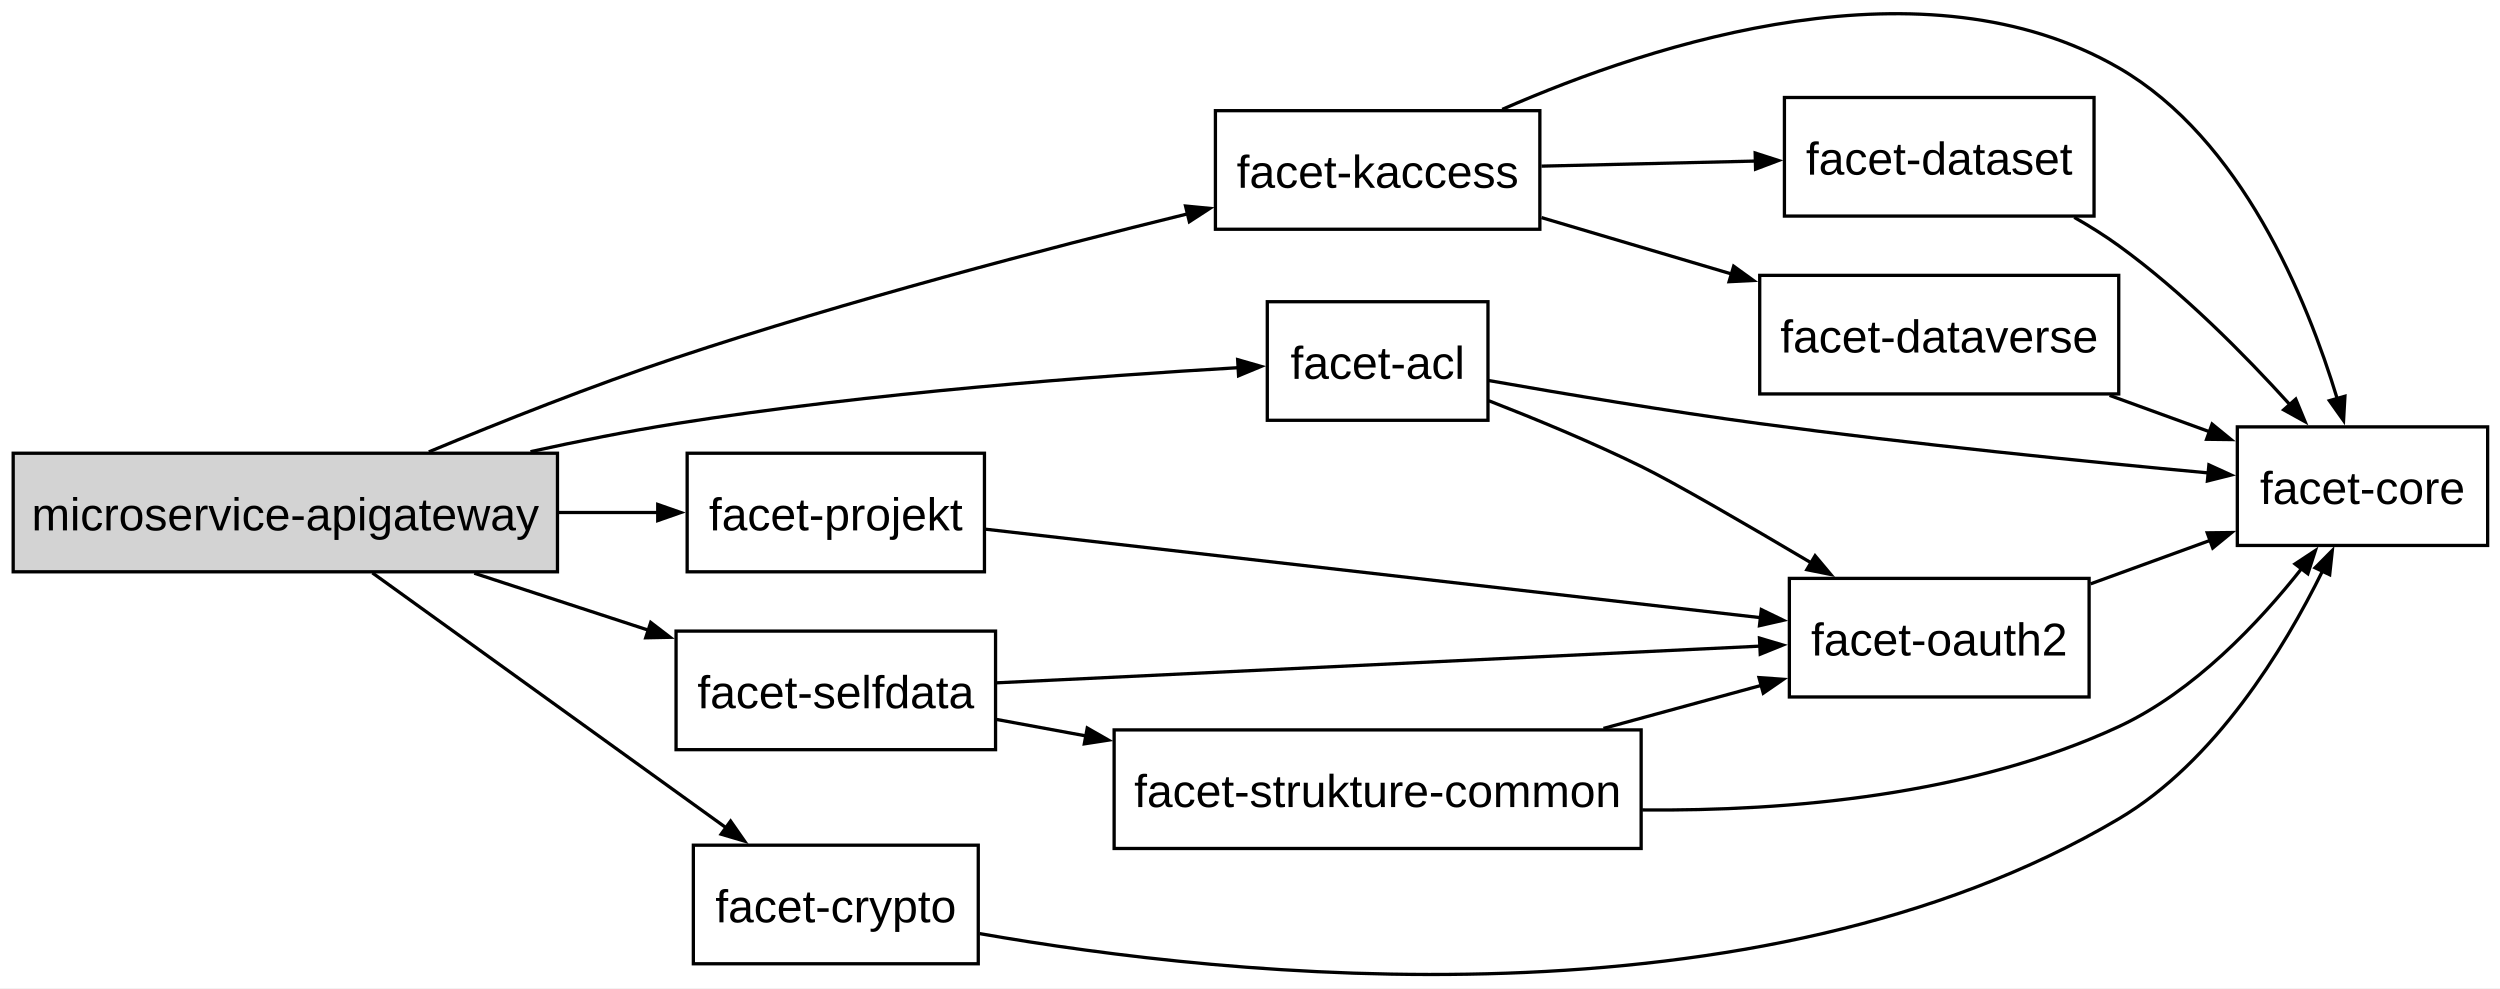
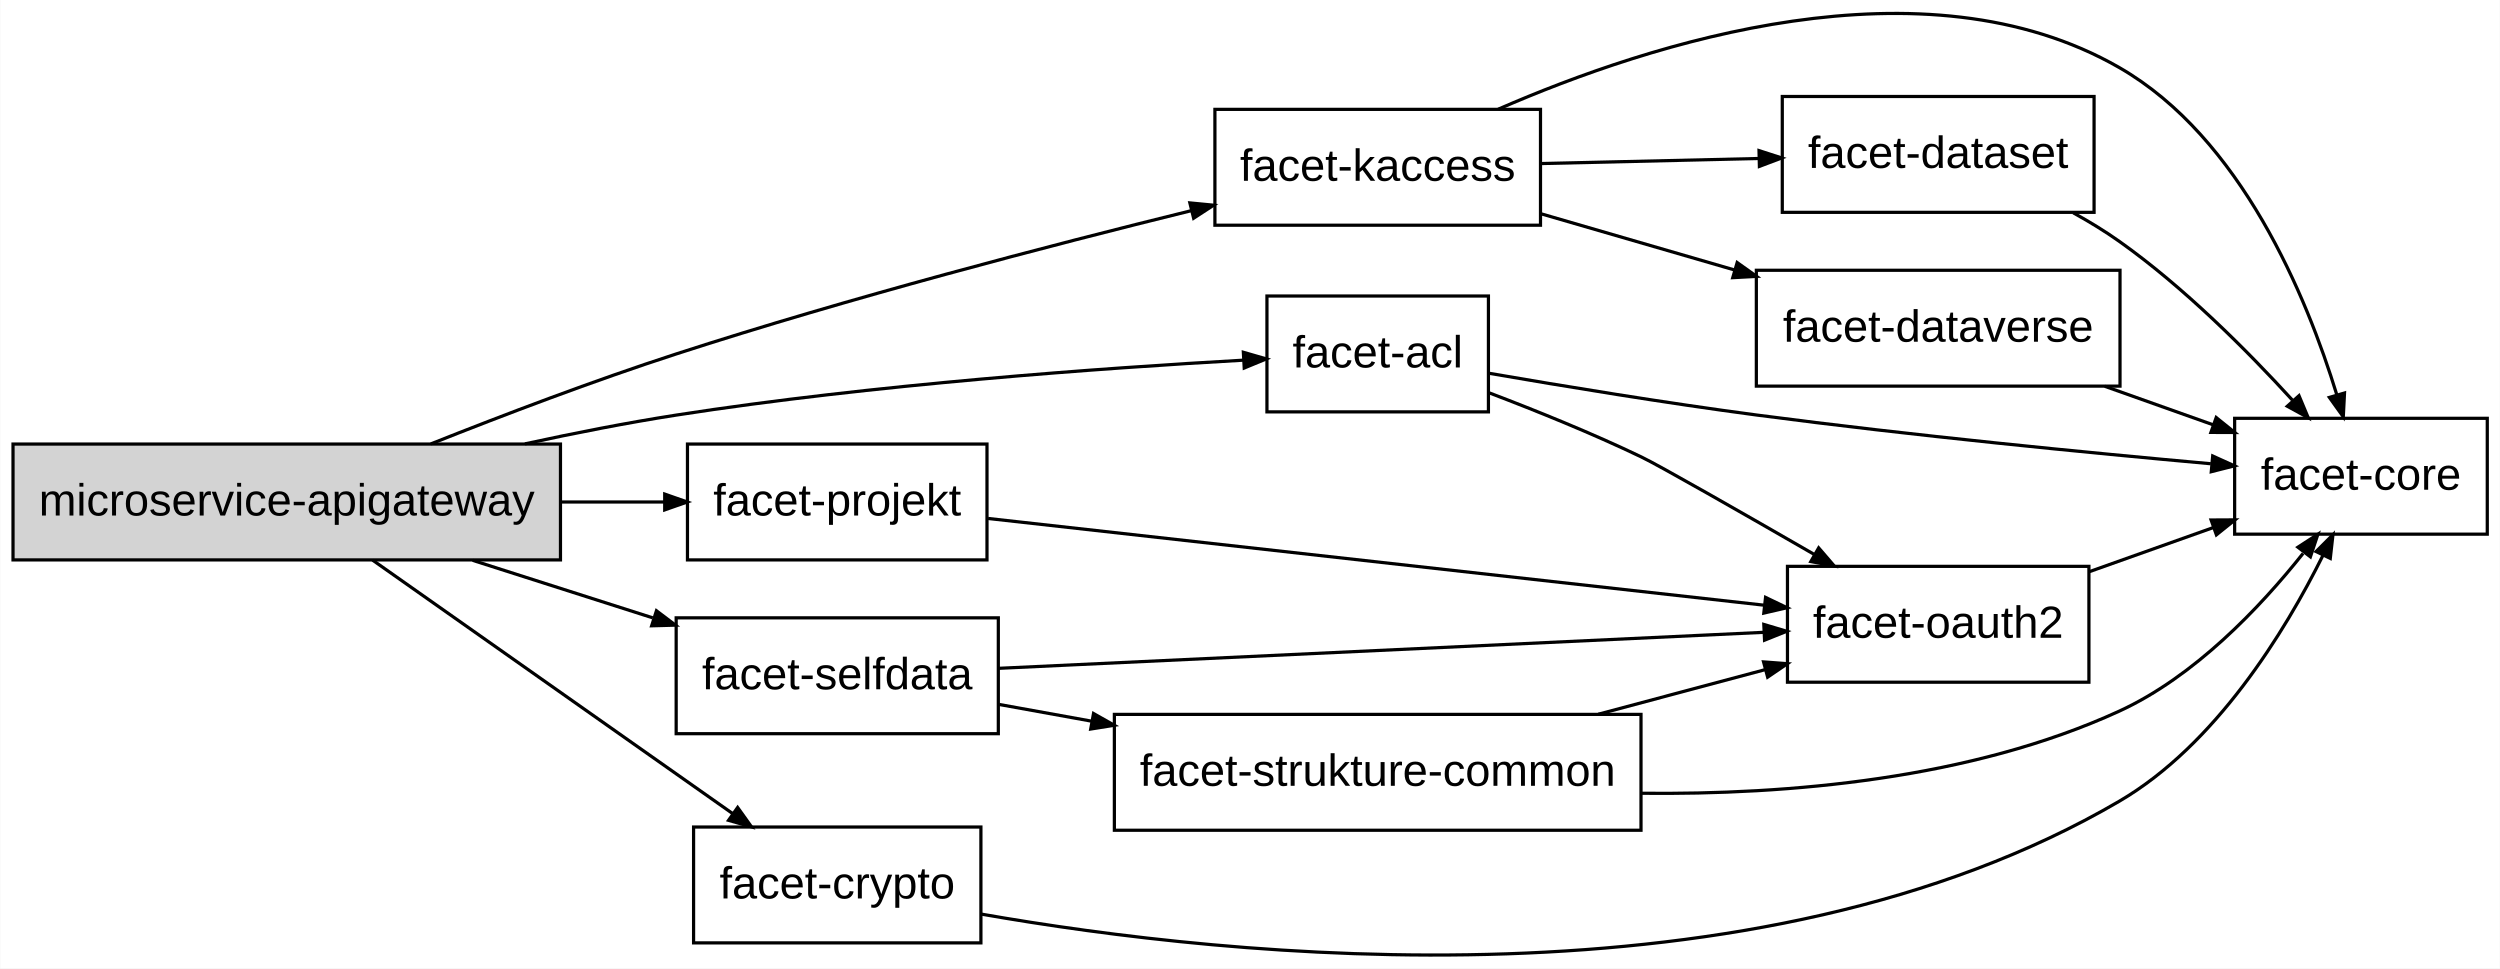
- <svg xmlns="http://www.w3.org/2000/svg" width="759pt" height="300pt" viewBox="0.00 0.00 759.00 300.00">
-   <g id="graph0" class="graph" transform="scale(1 1) rotate(0) translate(4 296.02)">
-     <polygon fill="white" stroke="none" points="-4,4 -4,-296.02 755.25,-296.02 755.25,4 -4,4" />
+ <svg xmlns="http://www.w3.org/2000/svg" width="777pt" height="301pt" viewBox="0.00 0.00 776.67 300.93">
+   <g id="graph0" class="graph" transform="scale(1 1) rotate(0) translate(4 296.93)">
+     <polygon fill="white" stroke="transparent" points="-4,4 -4,-296.93 772.67,-296.93 772.67,4 -4,4" />
    <g id="node1" class="node">
-       <polygon fill="lightgrey" stroke="black" points="165.25,-158.42 0,-158.42 0,-122.42 165.25,-122.42 165.25,-158.42" />
-       <text xml:space="preserve" text-anchor="middle" x="82.62" y="-135" font-family="Arial" font-size="14.00">microservice-apigateway</text>
+       <polygon fill="lightgrey" stroke="black" points="170.08,-158.95 -0.03,-158.95 -0.03,-122.95 170.08,-122.95 170.08,-158.95" />
+       <text text-anchor="middle" x="85.03" y="-136.75" font-family="Arial" font-size="14.00">microservice-apigateway</text>
    </g>
    <g id="node2" class="node">
-       <polygon fill="none" stroke="black" points="463.5,-262.42 365,-262.42 365,-226.42 463.5,-226.42 463.5,-262.42" />
-       <text xml:space="preserve" text-anchor="middle" x="414.25" y="-239" font-family="Arial" font-size="14.00">facet-kaccess</text>
+       <polygon fill="none" stroke="black" points="474.6,-262.95 373.43,-262.95 373.43,-226.95 474.6,-226.95 474.6,-262.95" />
+       <text text-anchor="middle" x="424.01" y="-240.75" font-family="Arial" font-size="14.00">facet-kaccess</text>
    </g>
    <g id="edge1" class="edge">
-       <path fill="none" stroke="black" d="M126.19,-158.83C148.35,-168.06 176,-179.02 201.25,-187.42 253.23,-204.73 313.67,-220.57 356.69,-231.13" />
-       <polygon fill="black" stroke="black" points="355.93,-233.47 363.31,-232.75 357.09,-228.71 355.93,-233.47" />
+       <path fill="none" stroke="black" d="M129.81,-159C152.38,-167.98 180.48,-178.66 206.05,-186.95 259.74,-204.36 322.08,-220.63 366.13,-231.48" />
+       <polygon fill="black" stroke="black" points="365.65,-233.88 373.03,-233.17 366.82,-229.12 365.65,-233.88" />
    </g>
    <g id="node3" class="node">
-       <polygon fill="none" stroke="black" points="447.75,-204.42 380.75,-204.42 380.75,-168.42 447.75,-168.42 447.75,-204.42" />
-       <text xml:space="preserve" text-anchor="middle" x="414.25" y="-181" font-family="Arial" font-size="14.00">facet-acl</text>
+       <polygon fill="none" stroke="black" points="458.42,-204.95 389.6,-204.95 389.6,-168.95 458.42,-168.95 458.42,-204.95" />
+       <text text-anchor="middle" x="424.01" y="-182.75" font-family="Arial" font-size="14.00">facet-acl</text>
    </g>
    <g id="edge2" class="edge">
-       <path fill="none" stroke="black" d="M157.05,-158.89C171.63,-162.1 186.87,-165.14 201.25,-167.42 260.15,-176.78 329.04,-181.89 371.91,-184.39" />
-       <polygon fill="black" stroke="black" points="371.75,-186.83 378.88,-184.78 372.03,-181.94 371.75,-186.83" />
+       <path fill="none" stroke="black" d="M159.04,-159.01C174.49,-162.37 190.75,-165.57 206.05,-167.95 267.1,-177.45 338.61,-182.56 382.35,-185.02" />
+       <polygon fill="black" stroke="black" points="382.27,-187.47 389.39,-185.41 382.54,-182.58 382.27,-187.47" />
    </g>
    <g id="node4" class="node">
-       <polygon fill="none" stroke="black" points="294.88,-158.42 204.62,-158.42 204.62,-122.42 294.88,-122.42 294.88,-158.42" />
-       <text xml:space="preserve" text-anchor="middle" x="249.75" y="-135" font-family="Arial" font-size="14.00">facet-projekt</text>
+       <polygon fill="none" stroke="black" points="302.61,-158.95 209.54,-158.95 209.54,-122.95 302.61,-122.95 302.61,-158.95" />
+       <text text-anchor="middle" x="256.08" y="-136.75" font-family="Arial" font-size="14.00">facet-projekt</text>
    </g>
    <g id="edge3" class="edge">
-       <path fill="none" stroke="black" d="M165.7,-140.42C175.97,-140.42 186.25,-140.42 195.9,-140.42" />
-       <polygon fill="black" stroke="black" points="195.69,-142.87 202.69,-140.42 195.69,-137.97 195.69,-142.87" />
+       <path fill="none" stroke="black" d="M170.06,-140.95C181.1,-140.95 192.15,-140.95 202.46,-140.95" />
+       <polygon fill="black" stroke="black" points="202.47,-143.4 209.47,-140.95 202.47,-138.5 202.47,-143.4" />
    </g>
    <g id="node5" class="node">
-       <polygon fill="none" stroke="black" points="298.25,-104.42 201.25,-104.42 201.25,-68.42 298.25,-68.42 298.25,-104.42" />
-       <text xml:space="preserve" text-anchor="middle" x="249.75" y="-81" font-family="Arial" font-size="14.00">facet-selfdata</text>
+       <polygon fill="none" stroke="black" points="306.13,-104.95 206.03,-104.95 206.03,-68.95 306.13,-68.95 306.13,-104.95" />
+       <text text-anchor="middle" x="256.08" y="-82.75" font-family="Arial" font-size="14.00">facet-selfdata</text>
    </g>
    <g id="edge4" class="edge">
-       <path fill="none" stroke="black" d="M139.99,-121.99C157.17,-116.37 176.03,-110.2 193.15,-104.6" />
-       <polygon fill="black" stroke="black" points="193.56,-107.05 199.45,-102.54 192.04,-102.39 193.56,-107.05" />
+       <path fill="none" stroke="black" d="M142.79,-122.82C160.83,-117.06 180.76,-110.69 198.77,-104.94" />
+       <polygon fill="black" stroke="black" points="199.9,-107.15 205.82,-102.68 198.41,-102.48 199.9,-107.15" />
    </g>
    <g id="node6" class="node">
-       <polygon fill="none" stroke="black" points="293,-39.42 206.5,-39.42 206.5,-3.42 293,-3.42 293,-39.42" />
-       <text xml:space="preserve" text-anchor="middle" x="249.75" y="-16" font-family="Arial" font-size="14.00">facet-crypto</text>
+       <polygon fill="none" stroke="black" points="300.72,-39.95 211.44,-39.95 211.44,-3.95 300.72,-3.95 300.72,-39.95" />
+       <text text-anchor="middle" x="256.08" y="-17.75" font-family="Arial" font-size="14.00">facet-crypto</text>
    </g>
    <g id="edge5" class="edge">
-       <path fill="none" stroke="black" d="M109.06,-122.09C137.91,-101.3 185.01,-67.36 216.44,-44.71" />
-       <polygon fill="black" stroke="black" points="217.81,-46.74 222.05,-40.66 214.94,-42.76 217.81,-46.74" />
+       <path fill="none" stroke="black" d="M111.7,-122.88C141.7,-101.76 191.34,-66.82 223.62,-44.1" />
+       <polygon fill="black" stroke="black" points="225.13,-46.03 229.44,-40 222.3,-42.03 225.13,-46.03" />
    </g>
    <g id="node7" class="node">
-       <polygon fill="none" stroke="black" points="751.25,-166.42 675.25,-166.42 675.25,-130.42 751.25,-130.42 751.25,-166.42" />
-       <text xml:space="preserve" text-anchor="middle" x="713.25" y="-143" font-family="Arial" font-size="14.00">facet-core</text>
+       <polygon fill="none" stroke="black" points="768.79,-166.95 690.29,-166.95 690.29,-130.95 768.79,-130.95 768.79,-166.95" />
+       <text text-anchor="middle" x="729.54" y="-144.75" font-family="Arial" font-size="14.00">facet-core</text>
    </g>
    <g id="edge7" class="edge">
-       <path fill="none" stroke="black" d="M452.08,-262.81C498.83,-283.32 580.46,-309.44 639.25,-275.42 676.47,-253.88 696.37,-205.38 705.59,-174.94" />
-       <polygon fill="black" stroke="black" points="707.92,-175.73 707.5,-168.33 703.21,-174.37 707.92,-175.73" />
+       <path fill="none" stroke="black" d="M461.47,-263C509.11,-283.78 593.6,-310.87 654.42,-275.95 692.34,-254.18 712.7,-204.69 722.02,-174.32" />
+       <polygon fill="black" stroke="black" points="724.43,-174.82 724.05,-167.41 719.73,-173.44 724.43,-174.82" />
    </g>
    <g id="node8" class="node">
-       <polygon fill="none" stroke="black" points="631.75,-266.42 537.75,-266.42 537.75,-230.42 631.75,-230.42 631.75,-266.42" />
-       <text xml:space="preserve" text-anchor="middle" x="584.75" y="-243" font-family="Arial" font-size="14.00">facet-dataset</text>
+       <polygon fill="none" stroke="black" points="646.61,-266.95 549.73,-266.95 549.73,-230.95 646.61,-230.95 646.61,-266.95" />
+       <text text-anchor="middle" x="598.17" y="-244.75" font-family="Arial" font-size="14.00">facet-dataset</text>
    </g>
    <g id="edge8" class="edge">
-       <path fill="none" stroke="black" d="M463.99,-245.58C484.32,-246.06 508.03,-246.62 528.96,-247.12" />
-       <polygon fill="black" stroke="black" points="528.87,-249.57 535.93,-247.29 528.99,-244.67 528.87,-249.57" />
+       <path fill="none" stroke="black" d="M474.81,-246.11C495.95,-246.6 520.67,-247.17 542.34,-247.68" />
+       <polygon fill="black" stroke="black" points="542.5,-250.13 549.56,-247.85 542.62,-245.23 542.5,-250.13" />
    </g>
    <g id="node9" class="node">
-       <polygon fill="none" stroke="black" points="639.25,-212.42 530.25,-212.42 530.25,-176.42 639.25,-176.42 639.25,-212.42" />
-       <text xml:space="preserve" text-anchor="middle" x="584.75" y="-189" font-family="Arial" font-size="14.00">facet-dataverse</text>
+       <polygon fill="none" stroke="black" points="654.67,-212.95 541.67,-212.95 541.67,-176.95 654.67,-176.95 654.67,-212.95" />
+       <text text-anchor="middle" x="598.17" y="-190.75" font-family="Arial" font-size="14.00">facet-dataverse</text>
    </g>
    <g id="edge9" class="edge">
-       <path fill="none" stroke="black" d="M463.99,-229.96C482.02,-224.61 502.7,-218.47 521.75,-212.82" />
-       <polygon fill="black" stroke="black" points="522.34,-215.2 528.35,-210.86 520.95,-210.5 522.34,-215.2" />
+       <path fill="none" stroke="black" d="M474.81,-230.49C493.55,-225.05 515.1,-218.79 534.85,-213.05" />
+       <polygon fill="black" stroke="black" points="535.71,-215.35 541.75,-211.05 534.34,-210.65 535.71,-215.35" />
    </g>
    <g id="edge12" class="edge">
-       <path fill="none" stroke="black" d="M447.89,-180.5C470.87,-176.45 502.37,-171.18 530.25,-167.42 576.64,-161.17 629.93,-155.82 666.8,-152.41" />
-       <polygon fill="black" stroke="black" points="666.62,-154.88 673.37,-151.8 666.17,-150 666.62,-154.88" />
+       <path fill="none" stroke="black" d="M458.45,-180.97C481.78,-176.94 513.69,-171.68 541.92,-167.95 589.9,-161.62 645.06,-156.23 682.89,-152.83" />
+       <polygon fill="black" stroke="black" points="683.47,-155.24 690.22,-152.18 683.03,-150.36 683.47,-155.24" />
    </g>
    <g id="node10" class="node">
-       <polygon fill="none" stroke="black" points="630.25,-120.42 539.25,-120.42 539.25,-84.42 630.25,-84.42 630.25,-120.42" />
-       <text xml:space="preserve" text-anchor="middle" x="584.75" y="-97" font-family="Arial" font-size="14.00">facet-oauth2</text>
+       <polygon fill="none" stroke="black" points="645.01,-120.95 551.34,-120.95 551.34,-84.95 645.01,-84.95 645.01,-120.95" />
+       <text text-anchor="middle" x="598.17" y="-98.75" font-family="Arial" font-size="14.00">facet-oauth2</text>
    </g>
    <g id="edge13" class="edge">
-       <path fill="none" stroke="black" d="M447.99,-174.36C462.39,-168.75 479.37,-161.71 494.25,-154.42 504.45,-149.42 526.42,-136.67 546.03,-125.05" />
-       <polygon fill="black" stroke="black" points="547.06,-127.29 551.83,-121.61 544.56,-123.07 547.06,-127.29" />
+       <path fill="none" stroke="black" d="M458.53,-174.91C473.28,-169.31 490.67,-162.27 505.92,-154.95 511.52,-152.27 536.99,-137.72 559.6,-124.69" />
+       <polygon fill="black" stroke="black" points="561.04,-126.69 565.88,-121.07 558.6,-122.44 561.04,-126.69" />
    </g>
    <g id="edge15" class="edge">
-       <path fill="none" stroke="black" d="M295.31,-135.34C356.33,-128.37 465.7,-115.89 530.81,-108.46" />
-       <polygon fill="black" stroke="black" points="530.74,-110.94 537.41,-107.71 530.18,-106.07 530.74,-110.94" />
+       <path fill="none" stroke="black" d="M302.94,-135.83C365.66,-128.82 477.92,-116.28 544.16,-108.87" />
+       <polygon fill="black" stroke="black" points="544.53,-111.3 551.22,-108.09 543.99,-106.43 544.53,-111.3" />
    </g>
    <g id="edge16" class="edge">
-       <path fill="none" stroke="black" d="M298.46,-88.71C359.9,-91.67 466.38,-96.78 530.43,-99.86" />
-       <polygon fill="black" stroke="black" points="530.17,-102.3 537.28,-100.19 530.41,-97.41 530.17,-102.3" />
+       <path fill="none" stroke="black" d="M306.17,-89.26C369.31,-92.23 478.59,-97.37 543.76,-100.44" />
+       <polygon fill="black" stroke="black" points="543.99,-102.9 551.1,-100.78 544.22,-98.01 543.99,-102.9" />
    </g>
    <g id="node11" class="node">
-       <polygon fill="none" stroke="black" points="494.25,-74.42 334.25,-74.42 334.25,-38.42 494.25,-38.42 494.25,-74.42" />
-       <text xml:space="preserve" text-anchor="middle" x="414.25" y="-51" font-family="Arial" font-size="14.00">facet-strukture-common</text>
+       <polygon fill="none" stroke="black" points="505.83,-74.95 342.19,-74.95 342.19,-38.95 505.83,-38.95 505.83,-74.95" />
+       <text text-anchor="middle" x="424.01" y="-52.75" font-family="Arial" font-size="14.00">facet-strukture-common</text>
    </g>
    <g id="edge17" class="edge">
-       <path fill="none" stroke="black" d="M298.63,-77.58C307.24,-75.99 316.47,-74.29 325.8,-72.57" />
-       <polygon fill="black" stroke="black" points="326.09,-75 332.53,-71.32 325.2,-70.19 326.09,-75" />
+       <path fill="none" stroke="black" d="M306.42,-78.03C315.49,-76.39 325.2,-74.63 335.01,-72.86" />
+       <polygon fill="black" stroke="black" points="335.71,-75.22 342.17,-71.57 334.84,-70.4 335.71,-75.22" />
    </g>
    <g id="edge6" class="edge">
-       <path fill="none" stroke="black" d="M293.46,-12.57C369.09,0.71 529,17.8 639.25,-47.42 668.53,-64.74 689.38,-98.88 701.11,-122.65" />
-       <polygon fill="black" stroke="black" points="698.87,-123.64 704.09,-128.91 703.29,-121.54 698.87,-123.64" />
+       <path fill="none" stroke="black" d="M300.69,-12.92C377.95,0.65 541.33,18.18 654.42,-47.95 684.45,-65.51 705.89,-100.56 717.75,-124.39" />
+       <polygon fill="black" stroke="black" points="715.59,-125.55 720.84,-130.79 720.01,-123.42 715.59,-125.55" />
    </g>
    <g id="edge10" class="edge">
-       <path fill="none" stroke="black" d="M625.74,-230.03C630.43,-227.36 635.04,-224.47 639.25,-221.42 658.56,-207.45 677.51,-188.29 691.26,-173.11" />
-       <polygon fill="black" stroke="black" points="692.99,-174.85 695.82,-168 689.33,-171.59 692.99,-174.85" />
+       <path fill="none" stroke="black" d="M640.17,-230.79C645.11,-228.06 649.98,-225.1 654.42,-221.95 674.5,-207.73 694.21,-187.96 708.25,-172.59" />
+       <polygon fill="black" stroke="black" points="710.29,-173.98 713.15,-167.14 706.65,-170.7 710.29,-173.98" />
    </g>
    <g id="edge11" class="edge">
-       <path fill="none" stroke="black" d="M636.47,-175.98C646.56,-172.31 657.09,-168.48 666.98,-164.88" />
-       <polygon fill="black" stroke="black" points="667.59,-167.27 673.34,-162.57 665.92,-162.66 667.59,-167.27" />
+       <path fill="none" stroke="black" d="M649.93,-176.9C661.07,-172.94 672.79,-168.78 683.67,-164.91" />
+       <polygon fill="black" stroke="black" points="684.56,-167.19 690.33,-162.54 682.92,-162.57 684.56,-167.19" />
    </g>
    <g id="edge14" class="edge">
-       <path fill="none" stroke="black" d="M630.71,-118.77C642.48,-123.05 655.17,-127.67 666.96,-131.95" />
-       <polygon fill="black" stroke="black" points="666.12,-134.25 673.53,-134.34 667.79,-129.65 666.12,-134.25" />
+       <path fill="none" stroke="black" d="M645.15,-119.3C657.65,-123.74 671.17,-128.55 683.61,-132.98" />
+       <polygon fill="black" stroke="black" points="682.98,-135.35 690.4,-135.39 684.62,-130.74 682.98,-135.35" />
    </g>
    <g id="edge18" class="edge">
-       <path fill="none" stroke="black" d="M494.58,-50.12C539.04,-49.71 594.39,-54.57 639.25,-75.42 662.07,-86.02 681.81,-106.95 694.99,-123.68" />
-       <polygon fill="black" stroke="black" points="692.77,-124.81 698.96,-128.89 696.66,-121.84 692.77,-124.81" />
+       <path fill="none" stroke="black" d="M505.92,-50.44C551.47,-49.94 608.29,-54.78 654.42,-75.95 677.81,-86.69 698.13,-108.09 711.55,-124.96" />
+       <polygon fill="black" stroke="black" points="709.95,-126.9 716.17,-130.94 713.83,-123.9 709.95,-126.9" />
    </g>
    <g id="edge19" class="edge">
-       <path fill="none" stroke="black" d="M482.81,-74.87C498.88,-79.25 515.78,-83.87 531.06,-88.04" />
-       <polygon fill="black" stroke="black" points="530.04,-90.3 537.44,-89.78 531.33,-85.57 530.04,-90.3" />
+       <path fill="none" stroke="black" d="M492.56,-75C509.79,-79.6 528.05,-84.48 544.42,-88.86" />
+       <polygon fill="black" stroke="black" points="543.91,-91.26 551.31,-90.7 545.18,-86.52 543.91,-91.26" />
    </g>
  </g>
</svg>
